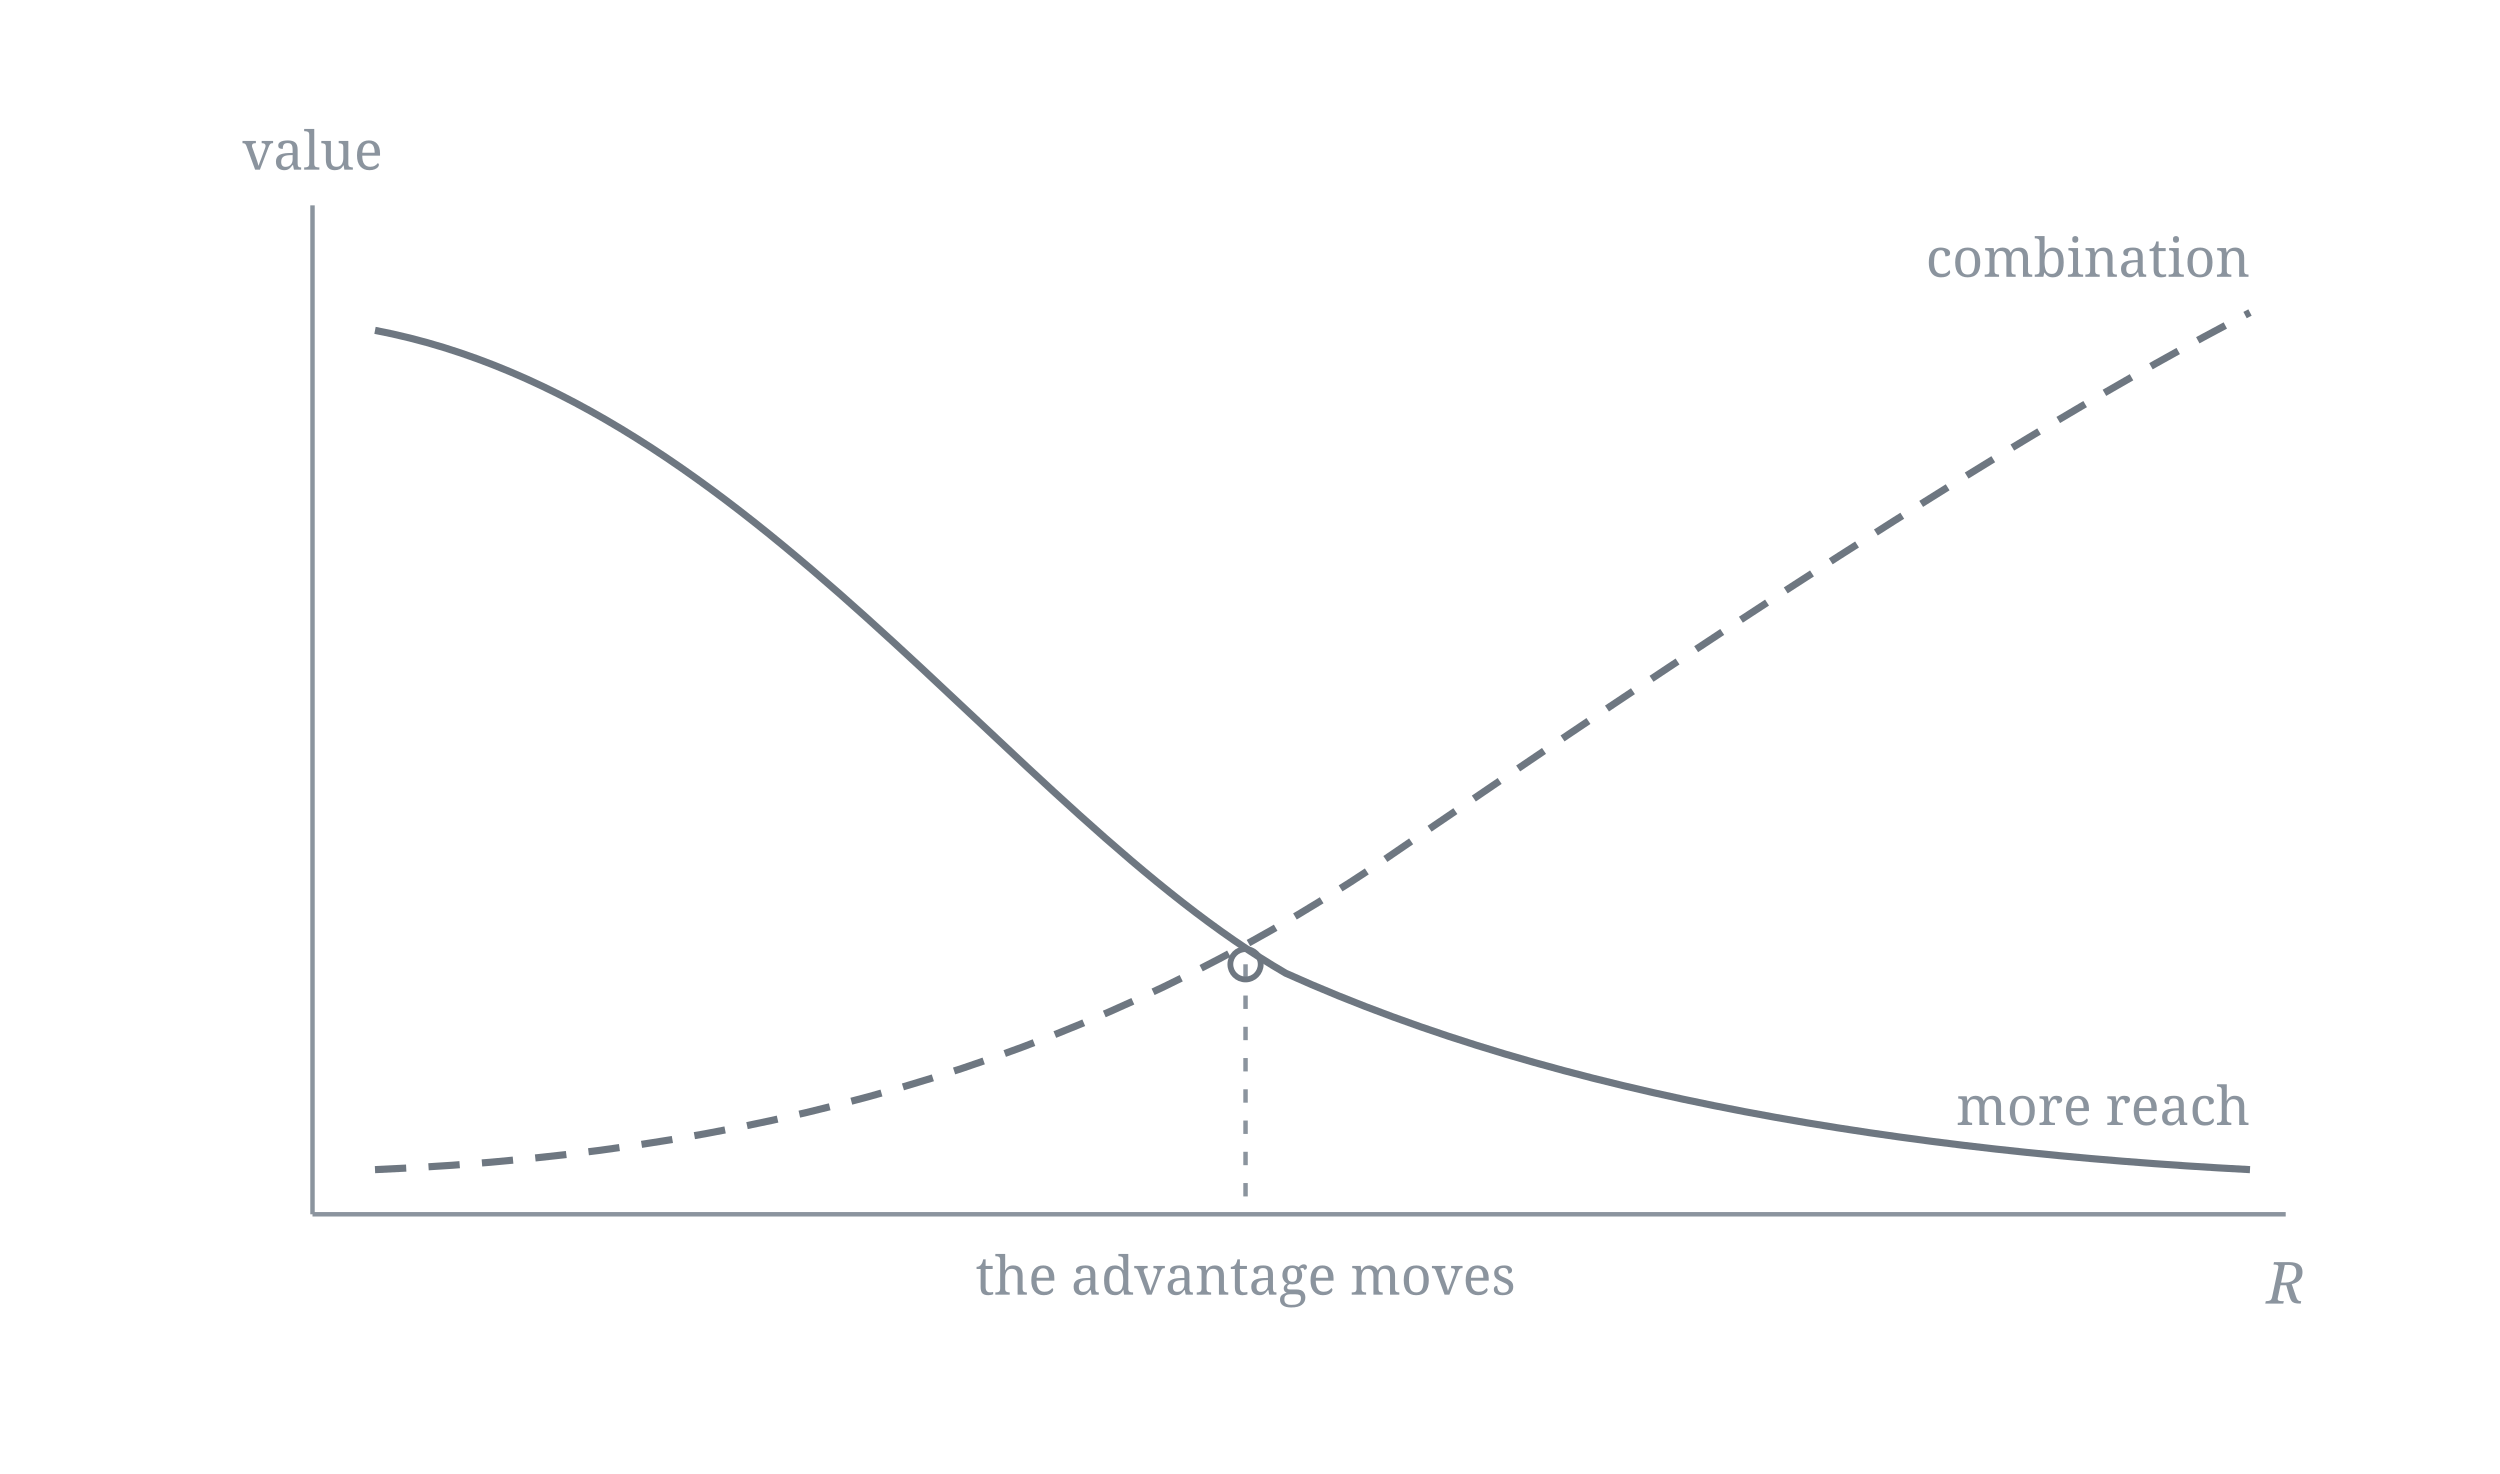
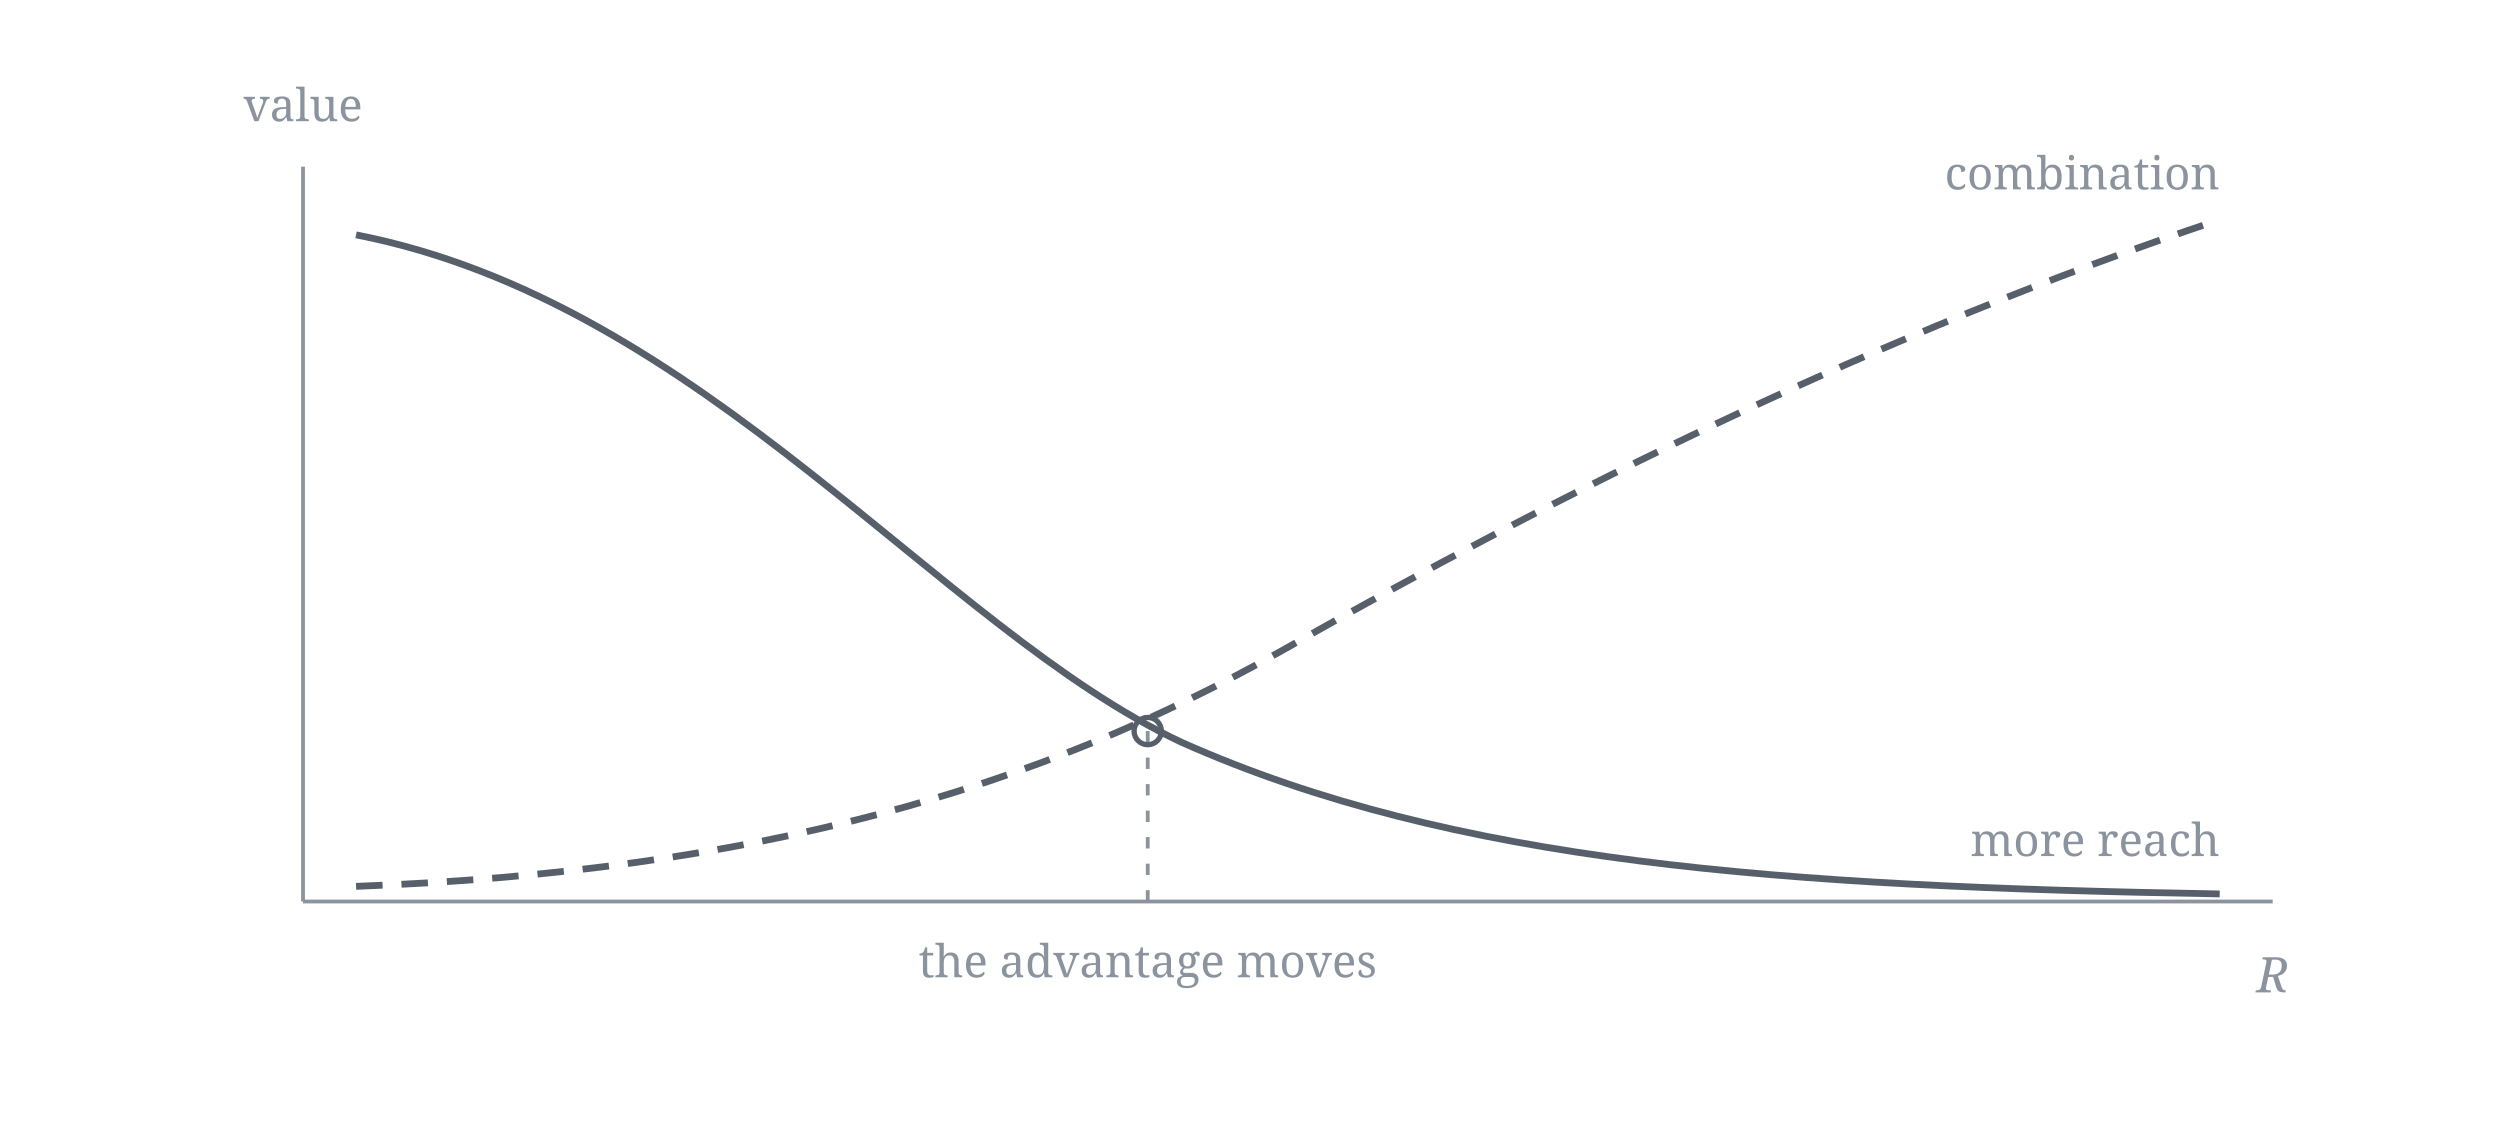
- <svg xmlns="http://www.w3.org/2000/svg" viewBox="0 0 560 330" width="560" height="330" role="img" aria-label="Two qualitative curves crossing: the value of more reach falls while the value of combination rises">
-   <line x1="70" y1="46" x2="70" y2="272" stroke="#8b949e" stroke-width="1" />
-   <line x1="70" y1="272" x2="512" y2="272" stroke="#8b949e" stroke-width="1" />
-   <path d="M84 74 C168 90, 226 182, 288 218 C350 246, 428 258, 504 262" fill="none" stroke="#6e7781" stroke-width="1.6" />
-   <path d="M84 262 C178 258, 248 234, 308 194 C378 146, 450 98, 504 70" fill="none" stroke="#6e7781" stroke-width="1.6" stroke-dasharray="7 5" />
-   <line x1="279" y1="216" x2="279" y2="272" stroke="#8b949e" stroke-width="1" stroke-dasharray="3 4" />
-   <circle cx="279" cy="216" r="3.4" fill="none" stroke="#6e7781" stroke-width="1.3" />
-   <text x="279" y="290" font-family="Georgia, serif" font-size="12" fill="#8b949e" text-anchor="middle">the advantage moves</text>
-   <text x="504" y="252" font-family="Georgia, serif" font-size="12" fill="#8b949e" text-anchor="end">more reach</text>
-   <text x="504" y="62" font-family="Georgia, serif" font-size="12" fill="#8b949e" text-anchor="end">combination</text>
-   <text x="70" y="38" font-family="Georgia, serif" font-size="12" fill="#8b949e" text-anchor="middle">value</text>
-   <text x="512" y="292" font-family="Georgia, serif" font-size="13" font-style="italic" fill="#8b949e" text-anchor="middle">R</text>
+ <svg xmlns="http://www.w3.org/2000/svg" viewBox="0 0 660 300" width="660" height="300" role="img" aria-label="The value of more reach falls while the value of combination rises, and the two cross">
+   <line x1="80" y1="44" x2="80" y2="238" stroke="#8b949e" stroke-width="1" />
+   <line x1="80" y1="238" x2="600" y2="238" stroke="#8b949e" stroke-width="1" />
+   <path d="M94 62 C186 80, 248 166, 312 196 C384 228, 470 234, 586 236" fill="none" stroke="#57606a" stroke-width="1.8" />
+   <path d="M94 234 C200 230, 274 208, 338 172 C412 130, 496 88, 586 58" fill="none" stroke="#57606a" stroke-width="1.8" stroke-dasharray="7 5" />
+   <line x1="303" y1="193" x2="303" y2="238" stroke="#8b949e" stroke-width="1" stroke-dasharray="3 4" />
+   <circle cx="303" cy="193" r="3.6" fill="none" stroke="#57606a" stroke-width="1.4" />
+   <text x="303" y="258" font-family="Georgia, serif" font-size="12" fill="#8b949e" text-anchor="middle">the advantage moves</text>
+   <text x="586" y="226" font-family="Georgia, serif" font-size="12" fill="#8b949e" text-anchor="end">more reach</text>
+   <text x="586" y="50" font-family="Georgia, serif" font-size="12" fill="#8b949e" text-anchor="end">combination</text>
+   <text x="80" y="32" font-family="Georgia, serif" font-size="12" fill="#8b949e" text-anchor="middle">value</text>
+   <text x="600" y="262" font-family="Georgia, serif" font-size="13" font-style="italic" fill="#8b949e" text-anchor="middle">R</text>
</svg>
